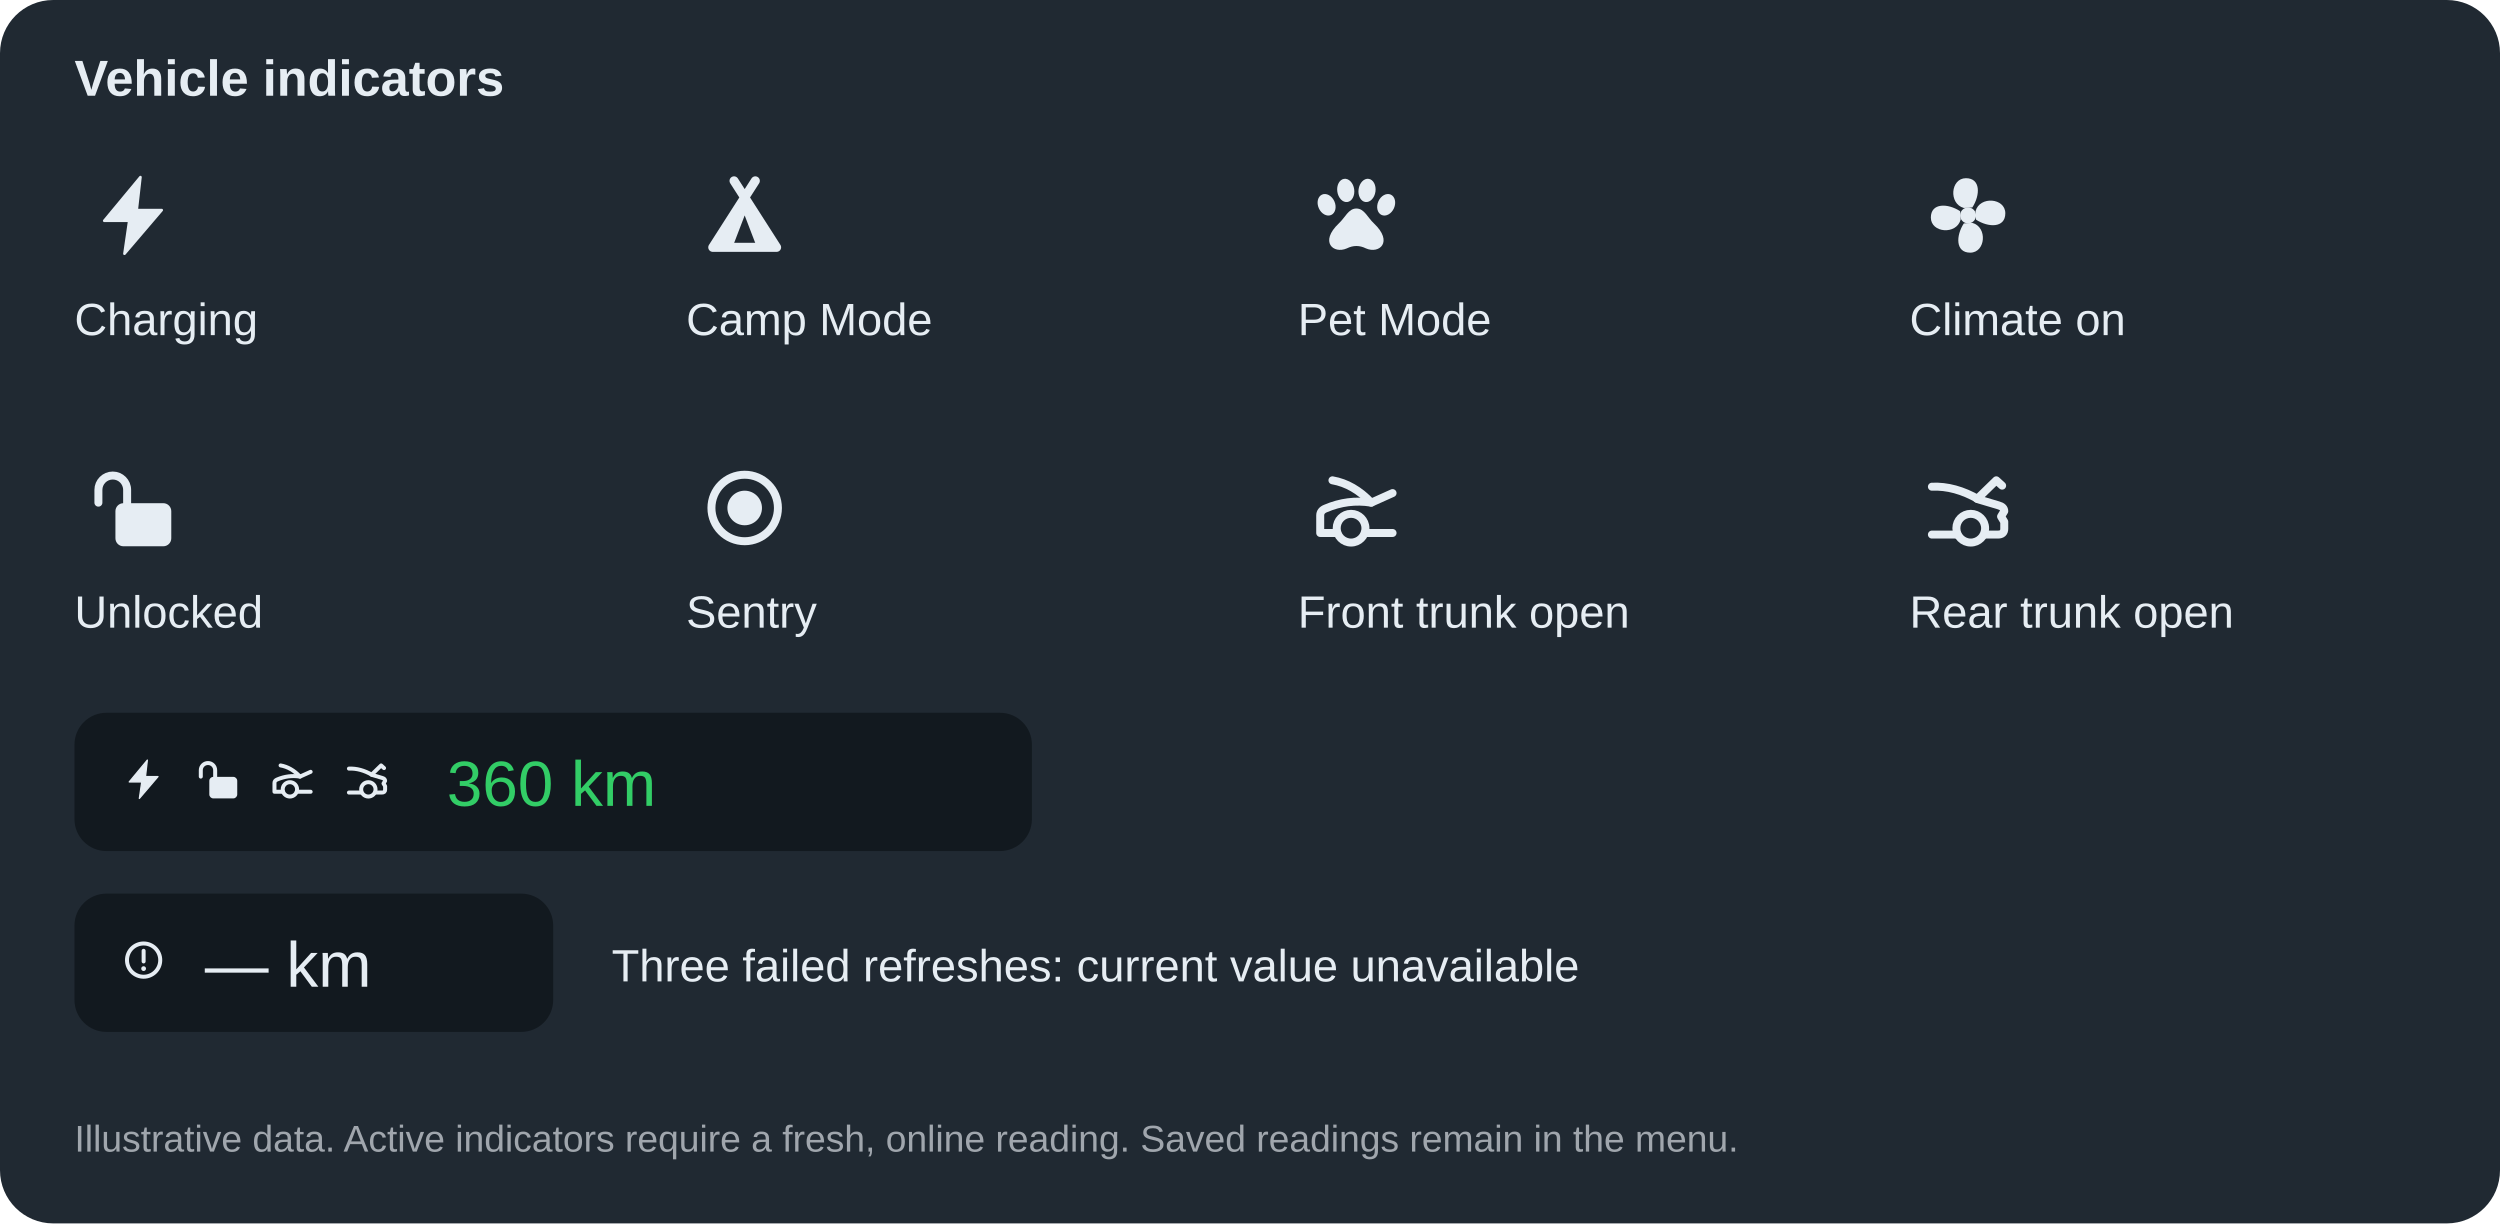
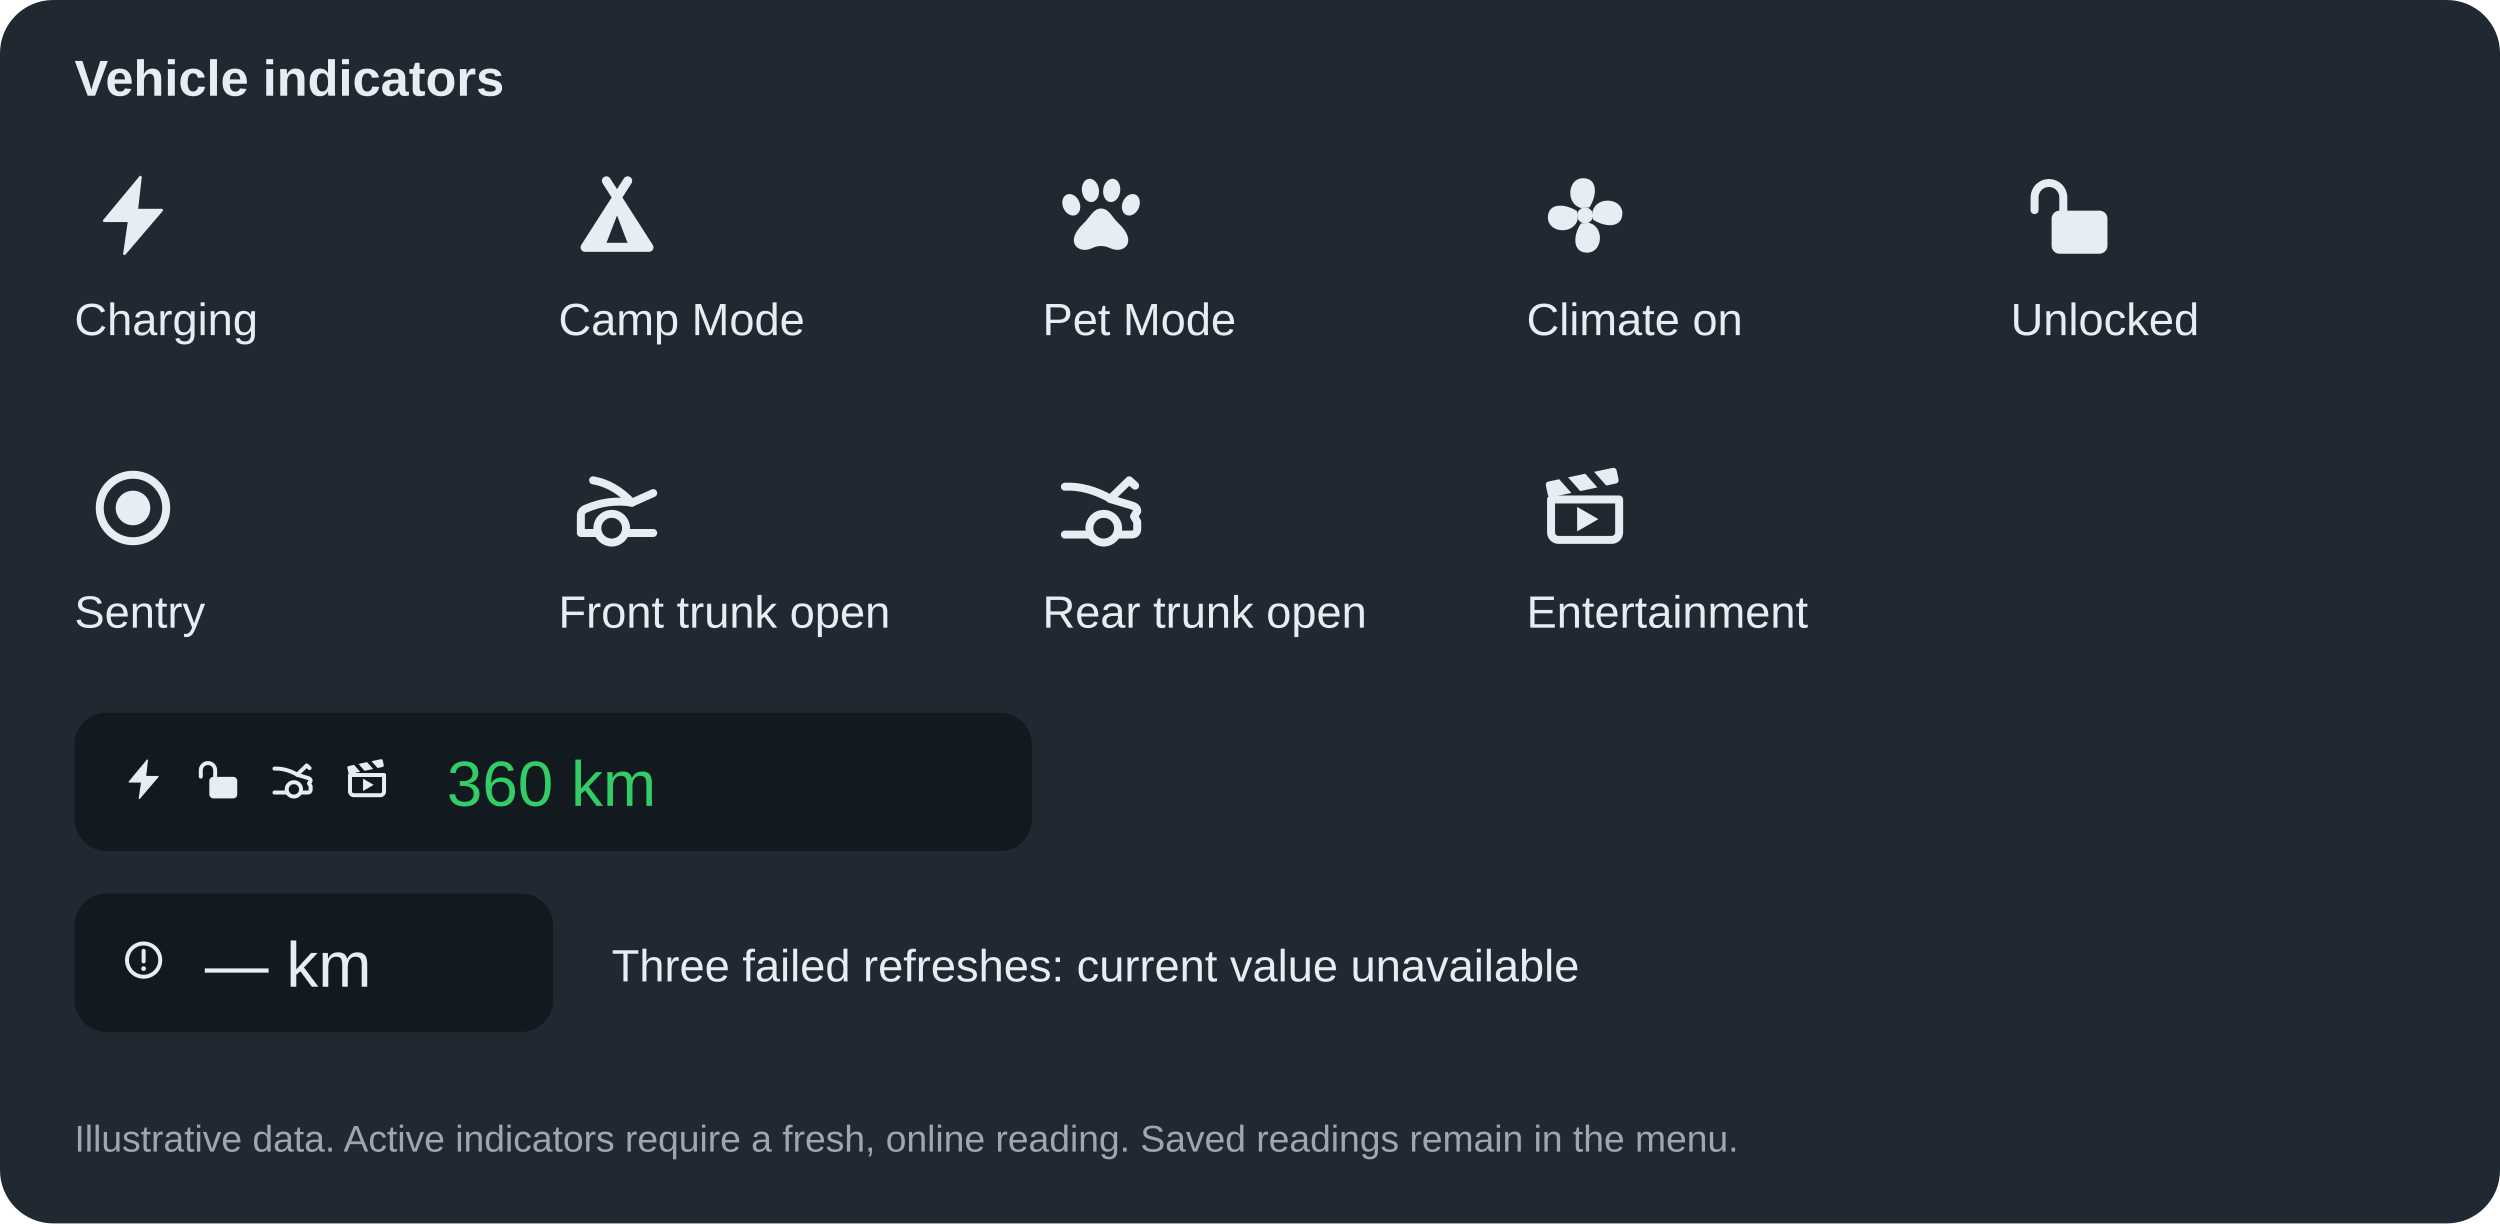
<svg xmlns="http://www.w3.org/2000/svg" width="940" height="460" viewBox="0 0 940 460">
  <rect width="940" height="460" rx="20" fill="#202932" />
  <g font-family="Arial, sans-serif" fill="#e6edf3">
    <text x="28" y="36" font-size="19" font-weight="bold">Vehicle indicators</text>
    <g transform="translate(34 65) scale(2)" fill="#e6edf3">
      <path d="M9.4 0.8 2.6 9h4.7l-.9 6.2L13.4 7H8.7Z" fill="#e6edf3" stroke="#e6edf3" stroke-width="0.5" stroke-linejoin="round" />
    </g>
    <text x="28" y="126" font-size="17">Charging</text>
-     <g transform="translate(264 65) scale(2)" fill="#e6edf3">
+     <g transform="translate(216 65) scale(2)" fill="#e6edf3">
      <path d="M6 1.5 14 14H2L10 1.5" fill="none" stroke="#e6edf3" stroke-width="1.7" stroke-linecap="round" stroke-linejoin="round" />
      <path d="M8 4 14 14H2Z M8 8 5.7 14h4.6Z" fill="#e6edf3" fill-rule="evenodd" />
    </g>
-     <text x="258" y="126" font-size="17">Camp Mode</text>
-     <g transform="translate(494 65) scale(2)" fill="#e6edf3">
+     <text x="210" y="126" font-size="17">Camp Mode</text>
+     <g transform="translate(398 65) scale(2)" fill="#e6edf3">
      <ellipse cx="2.4" cy="6" rx="1.6" ry="2.1" transform="rotate(-24 2.4 6)" />
      <ellipse cx="6" cy="3.3" rx="1.6" ry="2.2" transform="rotate(-8 6 3.3)" />
      <ellipse cx="10" cy="3.3" rx="1.6" ry="2.2" transform="rotate(8 10 3.3)" />
      <ellipse cx="13.6" cy="6" rx="1.6" ry="2.1" transform="rotate(24 13.6 6)" />
      <path d="M8 6.7C6.5 6.7 5.9 8.4 4.7 9.5 1 13 3.7 15.3 6.2 14.2 7.4 13.6 8.6 13.6 9.8 14.2 12.3 15.3 15 13 11.3 9.5 10.1 8.4 9.5 6.7 8 6.7Z" />
    </g>
-     <text x="488" y="126" font-size="17">Pet Mode</text>
-     <g transform="translate(724 65) scale(2)" fill="#e6edf3">
+     <text x="392" y="126" font-size="17">Pet Mode</text>
+     <g transform="translate(580 65) scale(2)" fill="#e6edf3">
      <path d="M7.2 6.6C4.3 5.8 4.7 1 7.6 1 10.4 1 10.3 4.2 8.8 6.5Z" />
      <path d="M7.2 6.6C4.3 5.8 4.7 1 7.6 1 10.4 1 10.3 4.2 8.8 6.5Z" transform="rotate(90 8 8)" />
      <path d="M7.2 6.6C4.3 5.8 4.7 1 7.6 1 10.4 1 10.3 4.2 8.8 6.5Z" transform="rotate(180 8 8)" />
      <path d="M7.2 6.6C4.3 5.8 4.7 1 7.6 1 10.4 1 10.3 4.2 8.8 6.5Z" transform="rotate(270 8 8)" />
      <circle cx="8" cy="8" r="1.5" />
    </g>
-     <text x="718" y="126" font-size="17">Climate on</text>
-     <g transform="translate(34 175) scale(2)" fill="#e6edf3">
+     <text x="574" y="126" font-size="17">Climate on</text>
+     <g transform="translate(762 65) scale(2)" fill="#e6edf3">
      <path d="M1.5 7V4.6a2.7 2.7 0 0 1 5.4 0v3.2" fill="none" stroke="#e6edf3" stroke-width="1.5" stroke-linecap="round" />
      <rect x="4.7" y="7.1" width="10.5" height="8.1" rx="1.5" fill="#e6edf3" />
    </g>
-     <text x="28" y="236" font-size="17">Unlocked</text>
-     <g transform="translate(264 175) scale(2)" fill="#e6edf3">
+     <text x="756" y="126" font-size="17">Unlocked</text>
+     <g transform="translate(34 175) scale(2)" fill="#e6edf3">
      <circle cx="8" cy="8" r="6.25" fill="none" stroke="#e6edf3" stroke-width="1.5" />
      <circle cx="8" cy="8" r="3.25" fill="#e6edf3" />
    </g>
-     <text x="258" y="236" font-size="17">Sentry</text>
-     <g transform="translate(494 175) scale(2)" fill="#e6edf3">
+     <text x="28" y="236" font-size="17">Sentry</text>
+     <g transform="translate(216 175) scale(2)" fill="#e6edf3">
      <g fill="none" stroke="#e6edf3" stroke-width="1.5" stroke-linecap="round" stroke-linejoin="round">
        <path d="M14.8 5.2 10.8 7Q6.4 6.3 2.2 8.1 1.2 8.5 1.2 9.4v3.3h3.2M9.6 12.7h5.2" />
        <path d="M3.5 2.8Q7.5 3.5 10.8 7" />
        <circle cx="7" cy="11.8" r="2.7" />
      </g>
    </g>
-     <text x="488" y="236" font-size="17">Front trunk open</text>
-     <g transform="translate(724 175) scale(2)" fill="#e6edf3">
+     <text x="210" y="236" font-size="17">Front trunk open</text>
+     <g transform="translate(398 175) scale(2)" fill="#e6edf3">
      <g fill="none" stroke="#e6edf3" stroke-width="1.5" stroke-linecap="round" stroke-linejoin="round">
        <path d="M1.2 4Q5.5 3.8 10 6.4l3.7 1.1q1.1.3 1.1 1.1l-.6 1 .6 1v1.3q0 1.1-1.2 1.1h-2.4M5.8 13H1.2" />
        <path d="m9.7 6.3 3.6-3.5 1.1 1" />
        <circle cx="8.5" cy="11.8" r="2.7" />
      </g>
    </g>
-     <text x="718" y="236" font-size="17">Rear trunk open</text>
+     <text x="392" y="236" font-size="17">Rear trunk open</text>
+     <g transform="translate(580 175) scale(2)" fill="#e6edf3">
+       <g transform="rotate(-12 1.5 5.5)">
+         <path d="M1.6 3h2.1l1.7 3H1.6a.6.6 0 0 1-.6-.6V3.6a.6.6 0 0 1 .6-.6zM5.4 3h3.3l1.7 3H7.1zM10.4 3H14a.6.6 0 0 1 .6.6v1.8a.6.6 0 0 1-.6.6h-1.9z" fill="#e6edf3" />
+       </g>
+       <path d="M1.6 6.4h12.8v6.2a1.4 1.4 0 0 1-1.4 1.4H3a1.4 1.4 0 0 1-1.4-1.4z" fill="none" stroke="#e6edf3" stroke-width="1.5" stroke-linejoin="round" />
+       <path d="M6.5 7.8v4.6l4-2.3z" fill="#e6edf3" />
+     </g>
+     <text x="574" y="236" font-size="17">Entertainment</text>
    <rect x="28" y="268" width="360" height="52" rx="12" fill="#12191f" />
    <g transform="translate(46 285)" fill="#e6edf3">
      <path d="M9.4 0.8 2.6 9h4.7l-.9 6.2L13.4 7H8.7Z" fill="#e6edf3" stroke="#e6edf3" stroke-width="0.5" stroke-linejoin="round" />
    </g>
    <g transform="translate(74 285)" fill="#e6edf3">
      <path d="M1.5 7V4.6a2.7 2.7 0 0 1 5.4 0v3.2" fill="none" stroke="#e6edf3" stroke-width="1.5" stroke-linecap="round" />
      <rect x="4.7" y="7.1" width="10.5" height="8.1" rx="1.5" fill="#e6edf3" />
    </g>
    <g transform="translate(102 285)" fill="#e6edf3">
      <g fill="none" stroke="#e6edf3" stroke-width="1.5" stroke-linecap="round" stroke-linejoin="round">
-         <path d="M14.8 5.2 10.8 7Q6.4 6.3 2.2 8.1 1.2 8.5 1.2 9.4v3.3h3.2M9.6 12.7h5.2" />
-         <path d="M3.5 2.8Q7.5 3.5 10.8 7" />
-         <circle cx="7" cy="11.8" r="2.7" />
-       </g>
-     </g>
-     <g transform="translate(130 285)" fill="#e6edf3">
-       <g fill="none" stroke="#e6edf3" stroke-width="1.5" stroke-linecap="round" stroke-linejoin="round">
        <path d="M1.2 4Q5.5 3.8 10 6.4l3.7 1.1q1.1.3 1.1 1.1l-.6 1 .6 1v1.3q0 1.1-1.2 1.1h-2.4M5.8 13H1.2" />
        <path d="m9.7 6.3 3.6-3.5 1.1 1" />
        <circle cx="8.5" cy="11.8" r="2.7" />
      </g>
+     </g>
+     <g transform="translate(130 285)" fill="#e6edf3">
+       <g transform="rotate(-12 1.5 5.5)">
+         <path d="M1.6 3h2.1l1.7 3H1.6a.6.6 0 0 1-.6-.6V3.6a.6.6 0 0 1 .6-.6zM5.4 3h3.3l1.7 3H7.1zM10.4 3H14a.6.6 0 0 1 .6.6v1.8a.6.6 0 0 1-.6.6h-1.9z" fill="#e6edf3" />
+       </g>
+       <path d="M1.6 6.4h12.8v6.2a1.4 1.4 0 0 1-1.4 1.4H3a1.4 1.4 0 0 1-1.4-1.4z" fill="none" stroke="#e6edf3" stroke-width="1.5" stroke-linejoin="round" />
+       <path d="M6.5 7.8v4.6l4-2.3z" fill="#e6edf3" />
    </g>
    <text x="168" y="303" fill="#32cd66" font-size="24">360 km</text>
    <rect x="28" y="336" width="180" height="52" rx="12" fill="#12191f" />
    <g transform="translate(46 353)">
      <circle cx="8" cy="8" r="6.25" fill="none" stroke="#e6edf3" stroke-width="1.5" />
      <path d="M8 4.5v4" fill="none" stroke="#e6edf3" stroke-width="1.5" stroke-linecap="round" />
      <circle cx="8" cy="11.2" r="0.9" fill="#e6edf3" />
    </g>
    <text x="77" y="371" font-size="24">— km</text>
    <text x="230" y="369" font-size="17">Three failed refreshes: current value unavailable</text>
    <text x="28" y="433" font-size="14" fill="#a0a6ad">Illustrative data. Active indicators require a fresh, online reading. Saved readings remain in the menu.</text>
  </g>
</svg>
